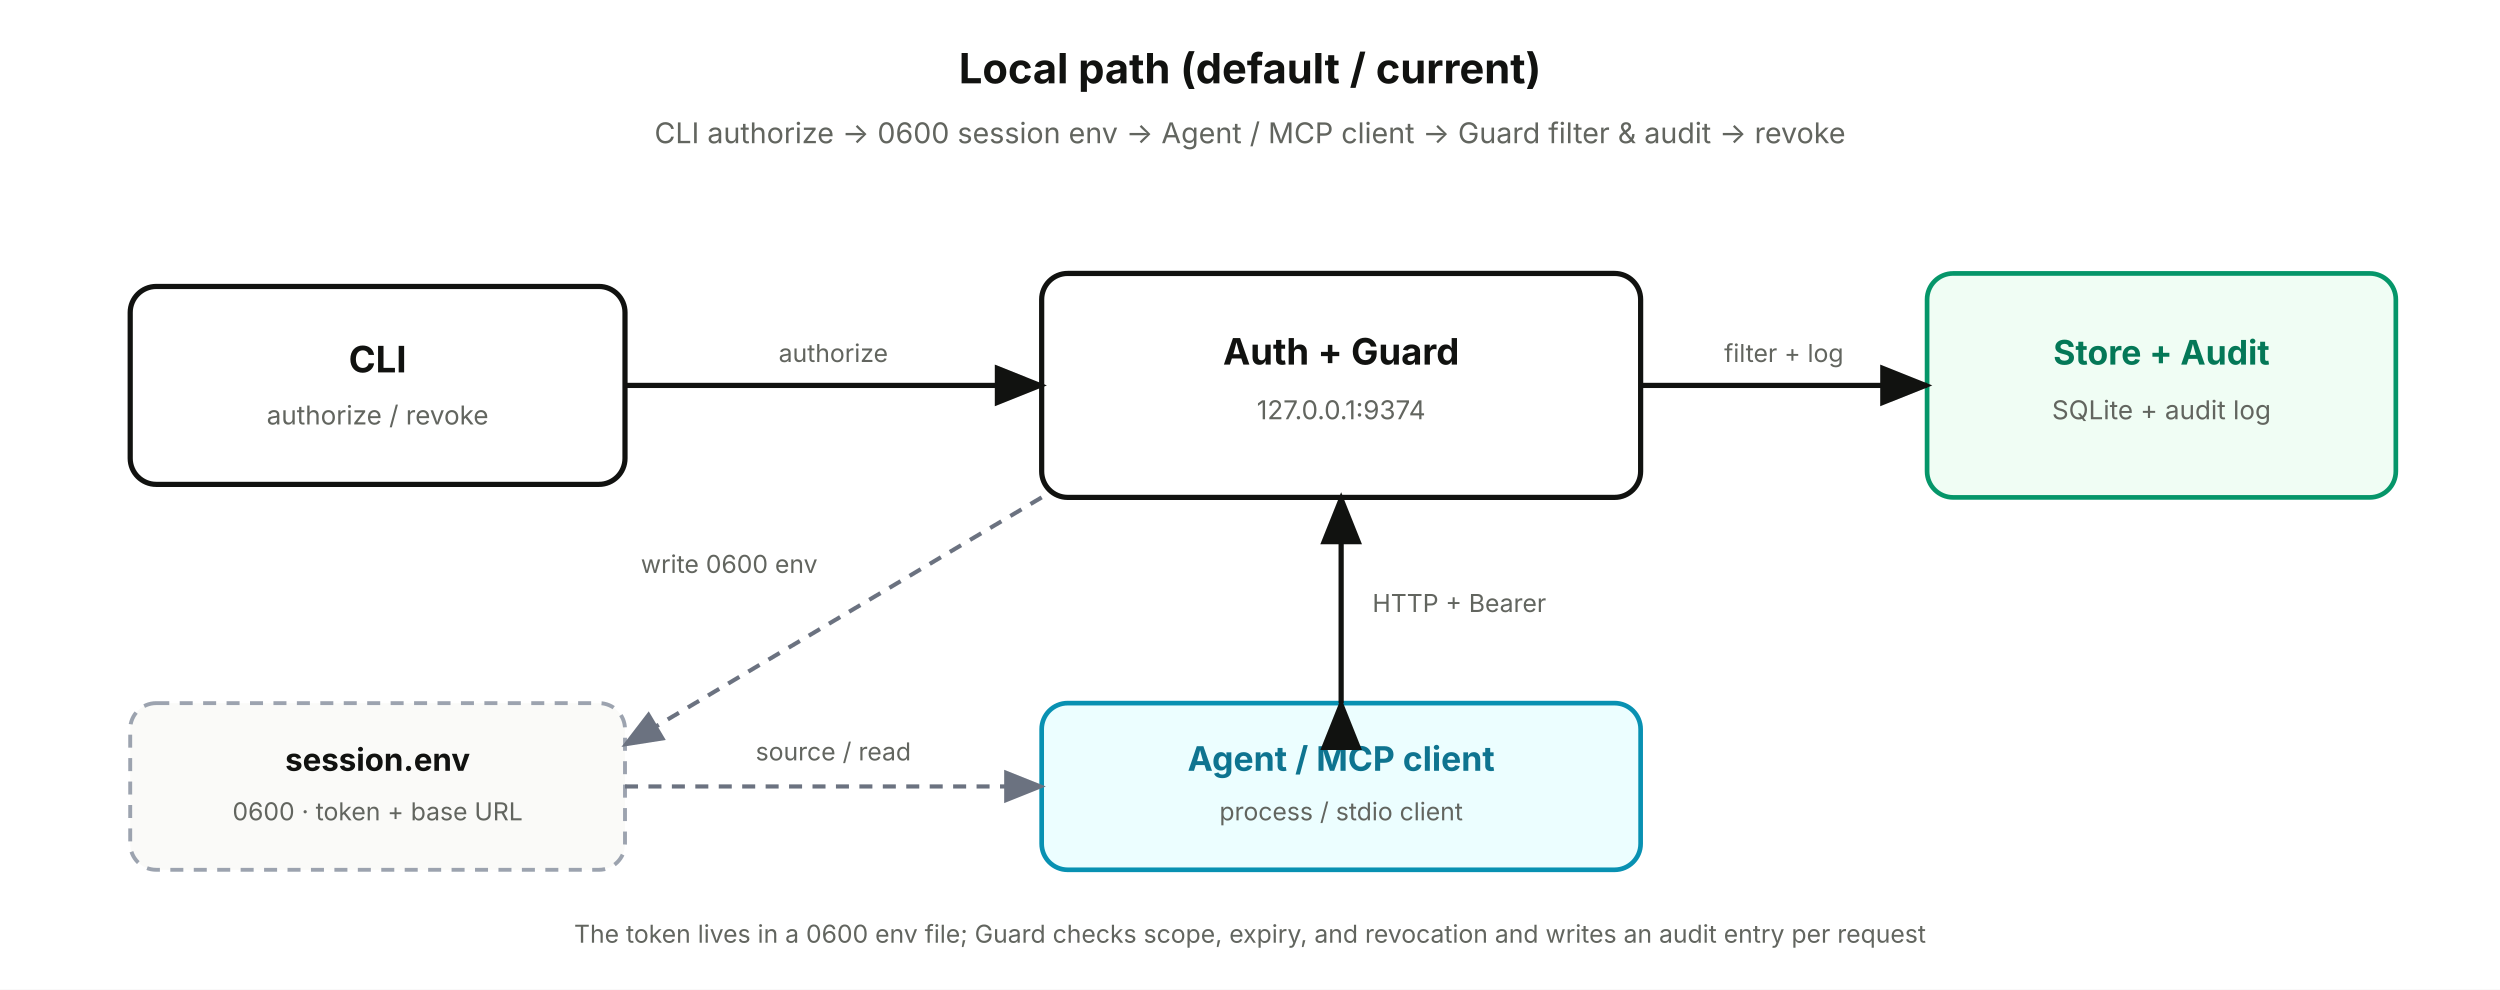
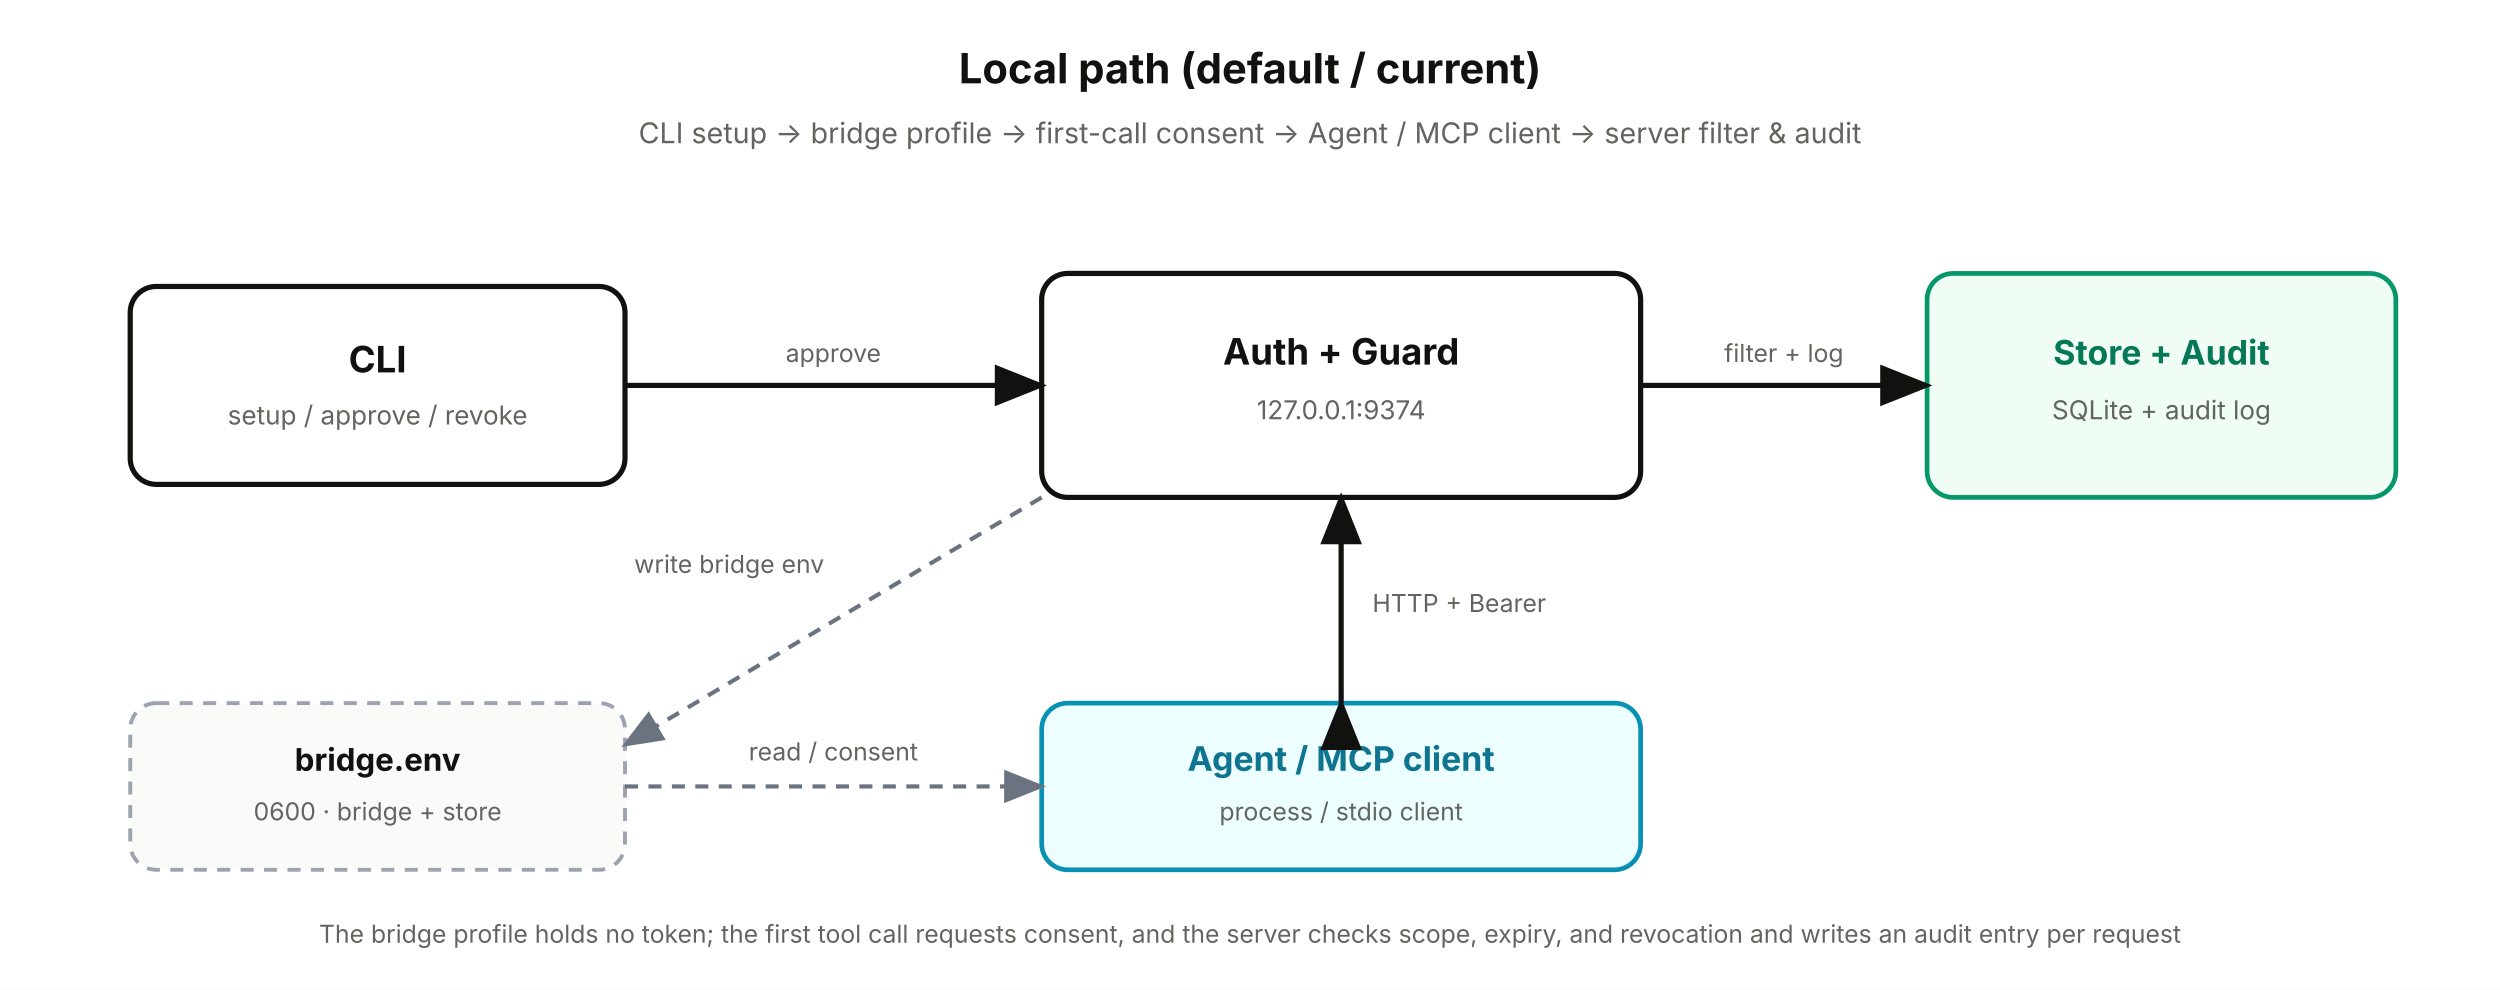
<svg xmlns="http://www.w3.org/2000/svg" viewBox="0 0 960 380" role="img" aria-label="Local path">
  <rect x="0" y="0" width="960" height="380" fill="#FFFFFF" />
  <defs>
    <marker id="arrow" markerWidth="10" markerHeight="8" refX="9" refY="4" orient="auto">
      <polygon points="0 0,10 4,0 8" fill="#111210" />
    </marker>
    <marker id="arrow-soft" markerWidth="10" markerHeight="8" refX="9" refY="4" orient="auto">
      <polygon points="0 0,10 4,0 8" fill="#6B7280" />
    </marker>
  </defs>
  <text x="480" y="32" text-anchor="middle" fill="#111210" font-family="Inter, system-ui, sans-serif" font-size="16" font-weight="700">Local path (default / current)</text>
-   <text x="480" y="55" text-anchor="middle" fill="#62655F" font-family="Inter, system-ui, sans-serif" font-size="11">CLI authorize → 0600 session env → Agent / MCP client → Guard filter &amp; audit → revoke</text>
+   <text x="480" y="55" text-anchor="middle" fill="#62655F" font-family="Inter, system-ui, sans-serif" font-size="11">CLI setup → bridge profile → first-call consent → Agent / MCP client → server filter &amp; audit</text>
  <rect x="50" y="110" width="190" height="76" rx="10" fill="#FFFFFF" stroke="#111210" stroke-width="2" />
  <text x="145" y="143" text-anchor="middle" fill="#111210" font-family="Inter, system-ui, sans-serif" font-size="14" font-weight="700">CLI</text>
-   <text x="145" y="163" text-anchor="middle" fill="#62655F" font-family="Inter, system-ui, sans-serif" font-size="10">authorize / revoke</text>
+   <text x="145" y="163" text-anchor="middle" fill="#62655F" font-family="Inter, system-ui, sans-serif" font-size="10">setup / approve / revoke</text>
  <rect x="400" y="105" width="230" height="86" rx="10" fill="#FFFFFF" stroke="#111210" stroke-width="2" />
  <text x="515" y="140" text-anchor="middle" fill="#111210" font-family="Inter, system-ui, sans-serif" font-size="14" font-weight="700">Auth + Guard</text>
  <text x="515" y="161" text-anchor="middle" fill="#62655F" font-family="Inter, system-ui, sans-serif" font-size="10">127.0.0.1:9374</text>
  <rect x="740" y="105" width="180" height="86" rx="10" fill="#F0FDF4" stroke="#059669" stroke-width="1.8" />
  <text x="830" y="140" text-anchor="middle" fill="#047857" font-family="Inter, system-ui, sans-serif" font-size="13" font-weight="700">Store + Audit</text>
  <text x="830" y="161" text-anchor="middle" fill="#62655F" font-family="Inter, system-ui, sans-serif" font-size="10">SQLite + audit log</text>
  <rect x="50" y="270" width="190" height="64" rx="10" fill="#FAFAF8" stroke="#9CA3AF" stroke-width="1.5" stroke-dasharray="5 4" />
-   <text x="145" y="296" text-anchor="middle" fill="#111210" font-family="Inter, system-ui, sans-serif" font-size="12" font-weight="700">session.env</text>
-   <text x="145" y="315" text-anchor="middle" fill="#62655F" font-family="Inter, system-ui, sans-serif" font-size="9.5">0600 · token + base URL</text>
+   <text x="145" y="296" text-anchor="middle" fill="#111210" font-family="Inter, system-ui, sans-serif" font-size="12" font-weight="700">bridge.env</text>
+   <text x="145" y="315" text-anchor="middle" fill="#62655F" font-family="Inter, system-ui, sans-serif" font-size="9.5">0600 · bridge + store</text>
  <rect x="400" y="270" width="230" height="64" rx="10" fill="#ECFEFF" stroke="#0891B2" stroke-width="1.8" />
  <text x="515" y="296" text-anchor="middle" fill="#0E7490" font-family="Inter, system-ui, sans-serif" font-size="13" font-weight="700">Agent / MCP client</text>
  <text x="515" y="315" text-anchor="middle" fill="#62655F" font-family="Inter, system-ui, sans-serif" font-size="9.5">process / stdio client</text>
  <line x1="240" y1="148" x2="400" y2="148" stroke="#111210" stroke-width="2" marker-end="url(#arrow)" />
-   <text x="320" y="139" text-anchor="middle" fill="#62655F" font-family="Inter, system-ui, sans-serif" font-size="9.5">authorize</text>
+   <text x="320" y="139" text-anchor="middle" fill="#62655F" font-family="Inter, system-ui, sans-serif" font-size="9.5">approve</text>
  <line x1="630" y1="148" x2="740" y2="148" stroke="#111210" stroke-width="2" marker-end="url(#arrow)" />
  <text x="685" y="139" text-anchor="middle" fill="#62655F" font-family="Inter, system-ui, sans-serif" font-size="9.5">filter + log</text>
  <line x1="400" y1="191" x2="240" y2="286" stroke="#6B7280" stroke-width="1.6" stroke-dasharray="5 4" marker-end="url(#arrow-soft)" />
-   <text x="280" y="220" text-anchor="middle" fill="#62655F" font-family="Inter, system-ui, sans-serif" font-size="9.5">write 0600 env</text>
+   <text x="280" y="220" text-anchor="middle" fill="#62655F" font-family="Inter, system-ui, sans-serif" font-size="9.5">write bridge env</text>
  <line x1="240" y1="302" x2="400" y2="302" stroke="#6B7280" stroke-width="1.6" stroke-dasharray="5 4" marker-end="url(#arrow-soft)" />
-   <text x="320" y="292" text-anchor="middle" fill="#62655F" font-family="Inter, system-ui, sans-serif" font-size="9.5">source / read</text>
+   <text x="320" y="292" text-anchor="middle" fill="#62655F" font-family="Inter, system-ui, sans-serif" font-size="9.5">read / consent</text>
  <line x1="515" y1="270" x2="515" y2="191" stroke="#111210" stroke-width="2" marker-start="url(#arrow)" marker-end="url(#arrow)" />
  <text x="527" y="235" text-anchor="start" fill="#62655F" font-family="Inter, system-ui, sans-serif" font-size="9.5">HTTP + Bearer</text>
-   <text x="480" y="362" text-anchor="middle" fill="#62655F" font-family="Inter, system-ui, sans-serif" font-size="9.5">The token lives in a 0600 env file; Guard checks scope, expiry, and revocation and writes an audit entry per request</text>
+   <text x="480" y="362" text-anchor="middle" fill="#62655F" font-family="Inter, system-ui, sans-serif" font-size="9.5">The bridge profile holds no token; the first tool call requests consent, and the server checks scope, expiry, and revocation and writes an audit entry per request</text>
</svg>
